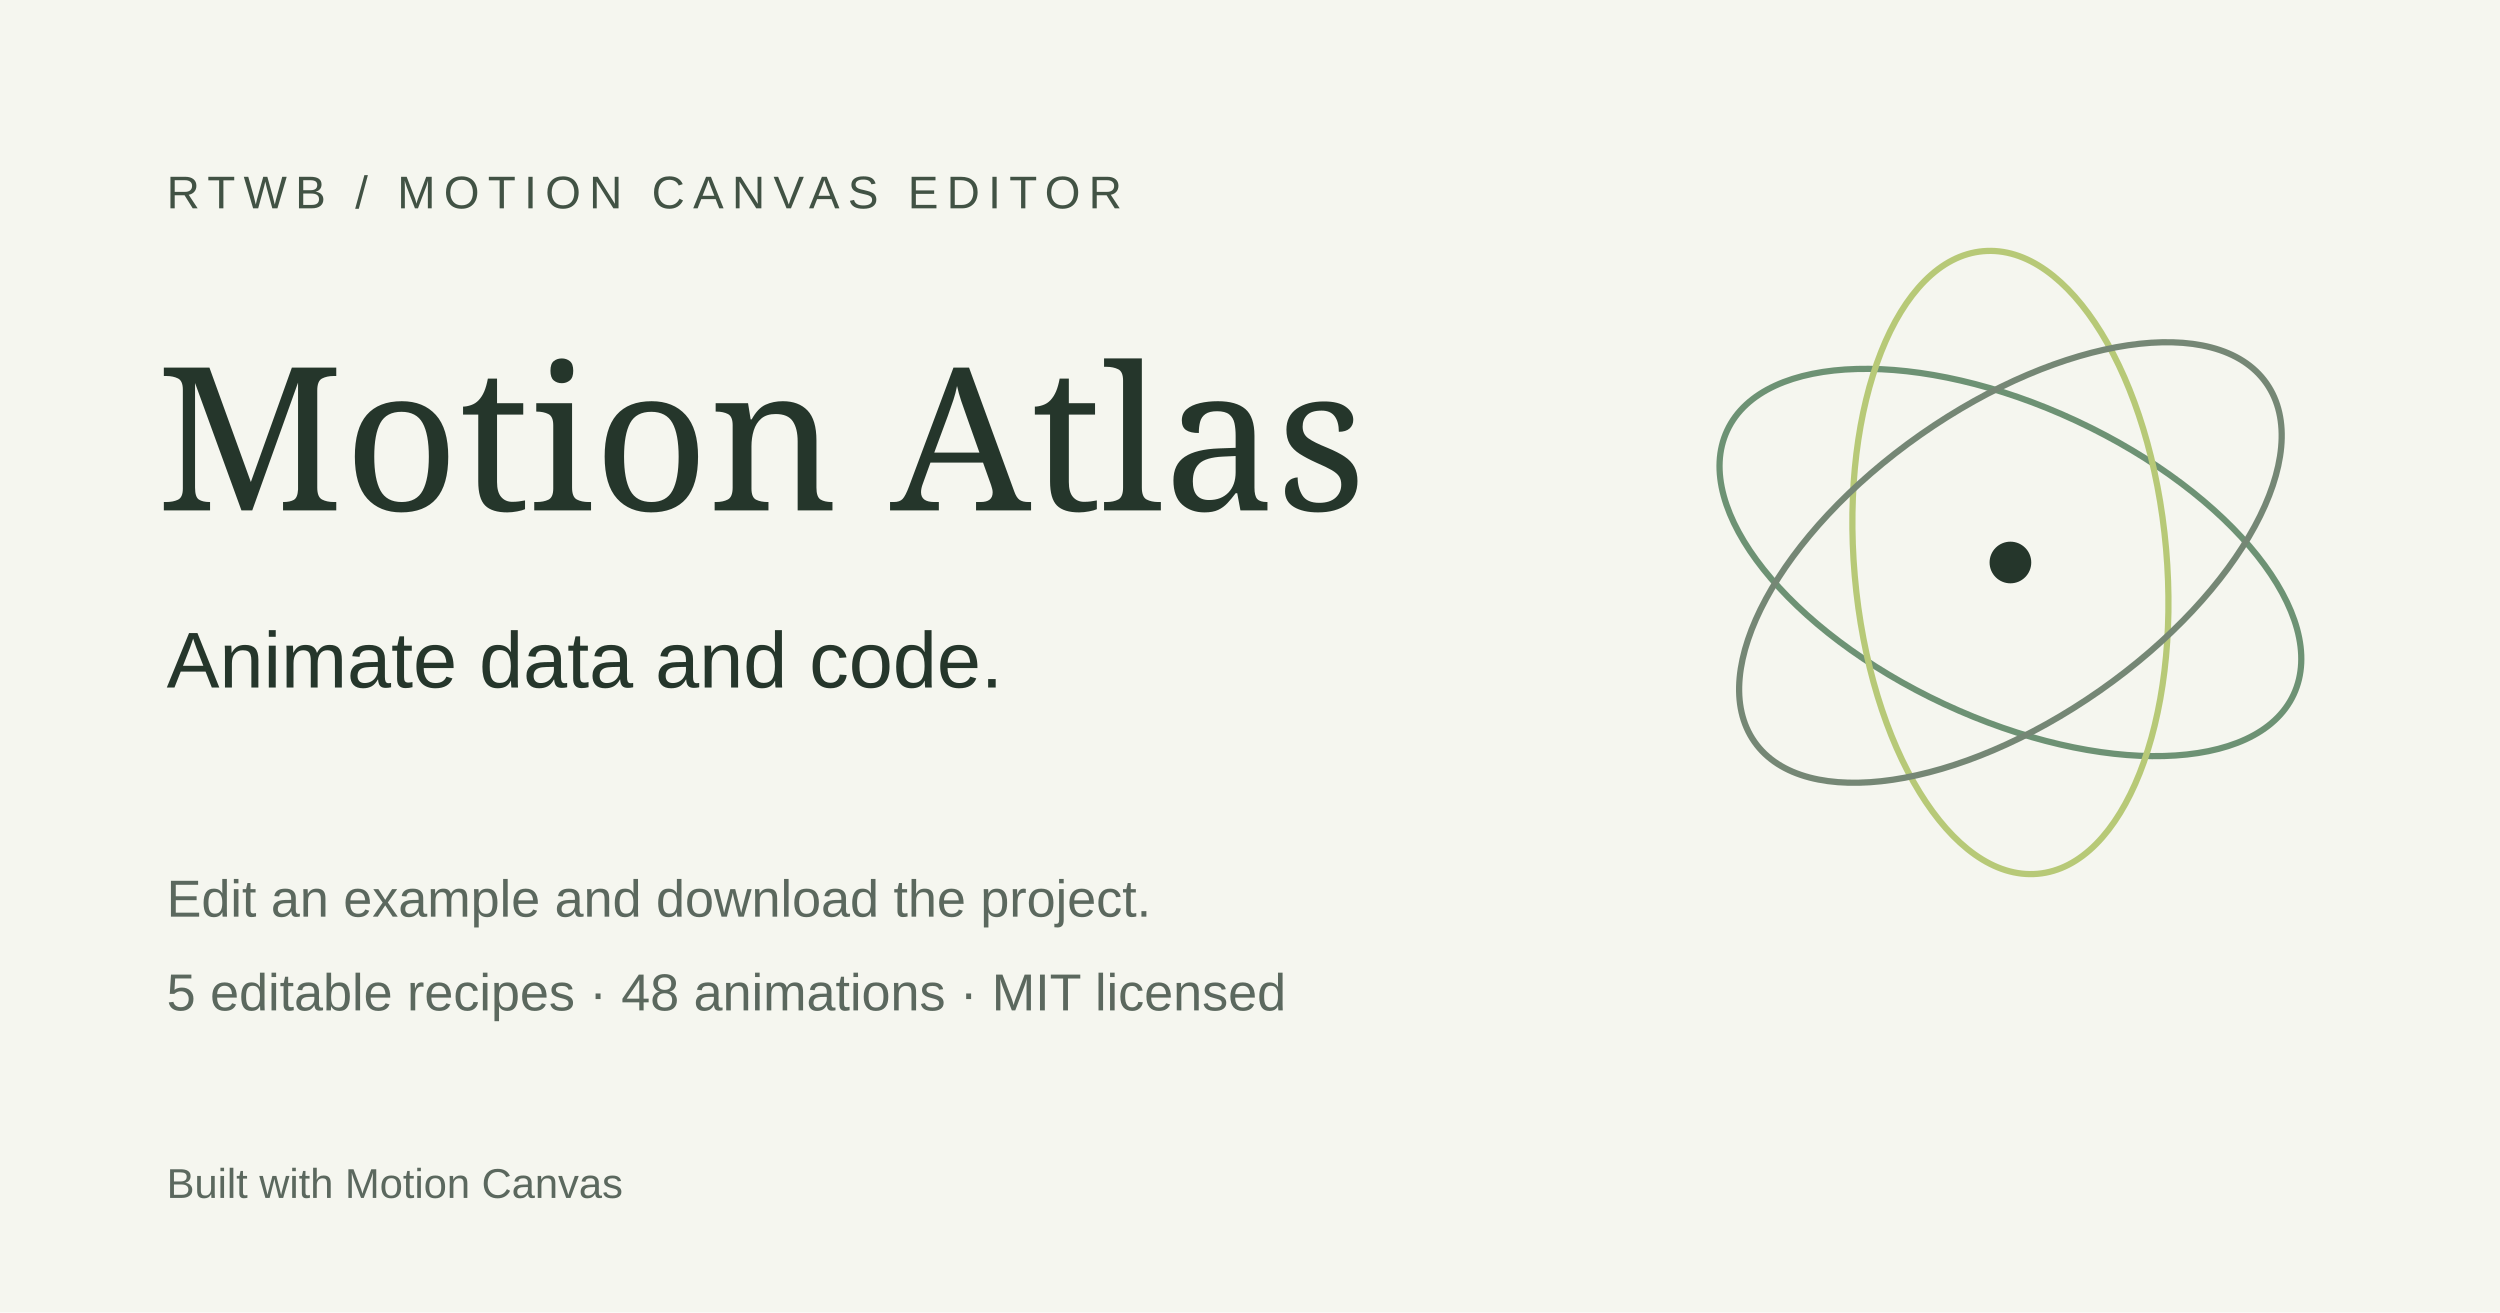
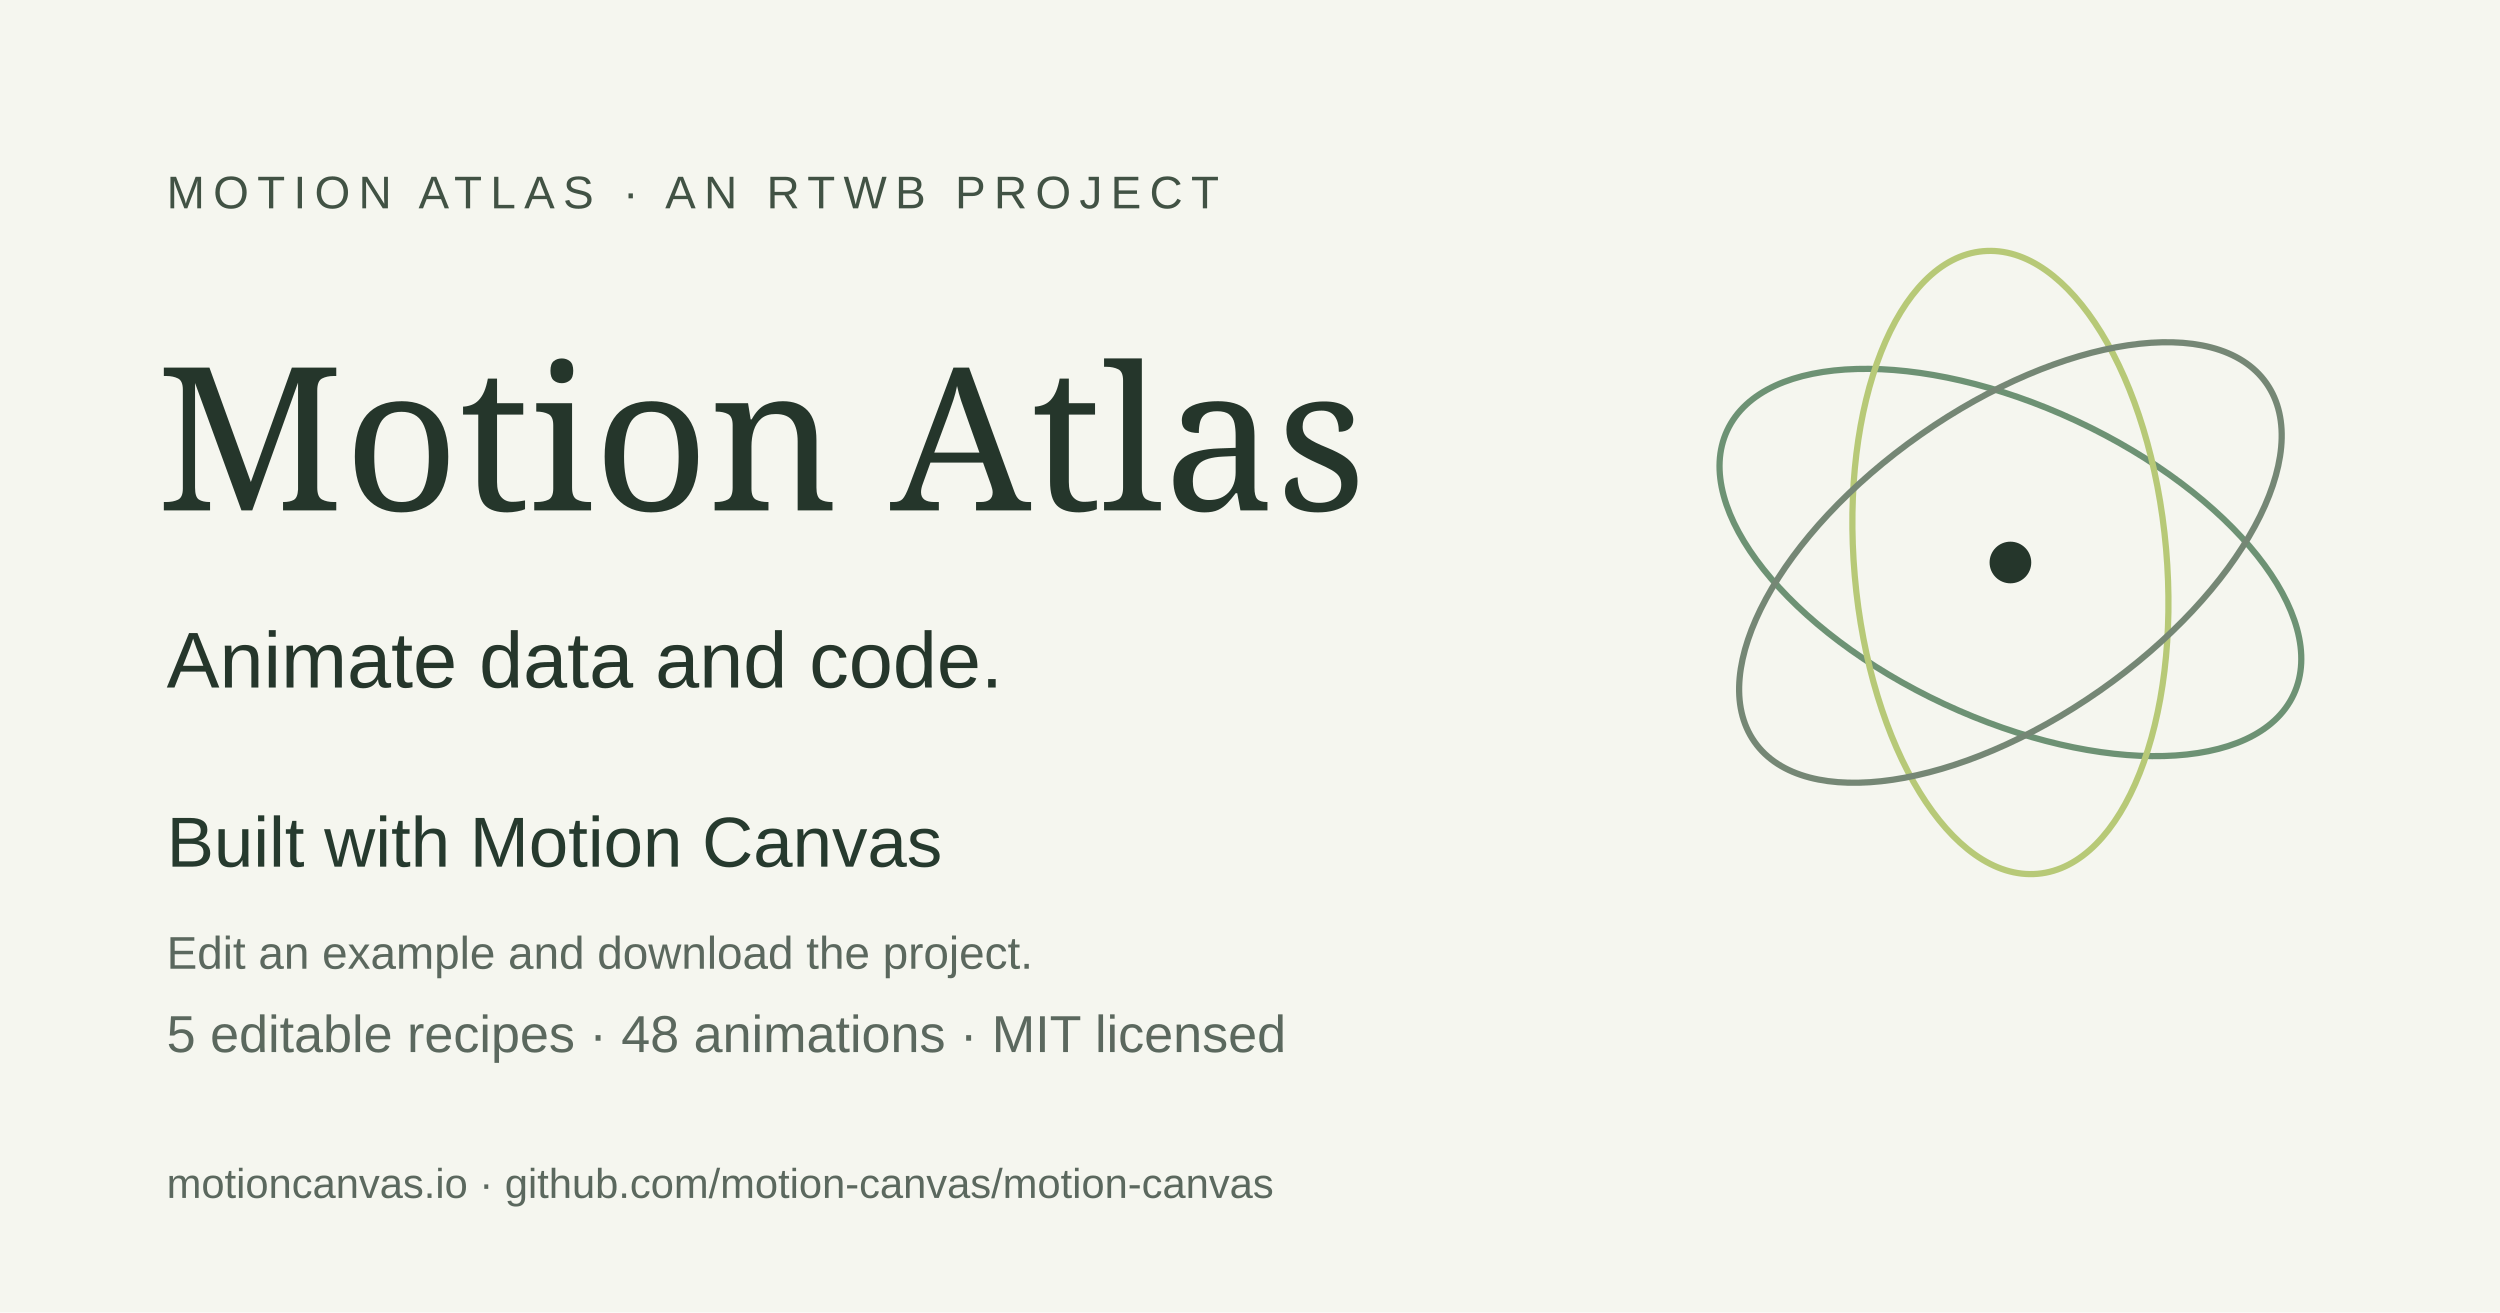
<svg xmlns="http://www.w3.org/2000/svg" width="1200" height="630" viewBox="0 0 1200 630">
  <rect width="1200" height="630" fill="#f5f6ef" />
-   <text x="80" y="100" fill="#415244" font-family="Arial,sans-serif" font-size="22" letter-spacing="4">RTWB / MOTION CANVAS EDITOR</text>
+   <text x="80" y="100" fill="#415244" font-family="Arial,sans-serif" font-size="22" letter-spacing="4">MOTION ATLAS · AN RTWB PROJECT</text>
  <text x="75" y="245" fill="#25362b" font-family="Georgia,serif" font-size="96">Motion Atlas</text>
  <text x="80" y="330" fill="#25362b" font-family="Arial,sans-serif" font-size="38">Animate data and code.</text>
-   <text x="80" y="440" fill="#5b685e" font-family="Arial,sans-serif" font-size="25">Edit an example and download the project.</text>
-   <text x="80" y="485" fill="#5b685e" font-family="Arial,sans-serif" font-size="25">5 editable recipes · 48 animations · MIT licensed</text>
+   <text x="80" y="416" fill="#263a2e" font-family="Arial,sans-serif" font-size="34">Built with Motion Canvas</text>
+   <text x="80" y="465" fill="#5b685e" font-family="Arial,sans-serif" font-size="22">Edit an example and download the project.</text>
+   <text x="80" y="505" fill="#5b685e" font-family="Arial,sans-serif" font-size="25">5 editable recipes · 48 animations · MIT licensed</text>
  <g transform="translate(965 270)" fill="none" stroke-width="3">
    <ellipse rx="150" ry="75" transform="rotate(25)" stroke="#6d9274" />
    <ellipse rx="150" ry="75" transform="rotate(85)" stroke="#b7c977" />
    <ellipse rx="150" ry="75" transform="rotate(145)" stroke="#758775" />
    <circle r="10" fill="#25362b" stroke="none" />
  </g>
-   <text x="80" y="575" fill="#5b685e" font-family="Arial,sans-serif" font-size="20">Built with Motion Canvas</text>
+   <text x="80" y="575" fill="#5b685e" font-family="Arial,sans-serif" font-size="20">motioncanvas.io · github.com/motion-canvas/motion-canvas</text>
</svg>
